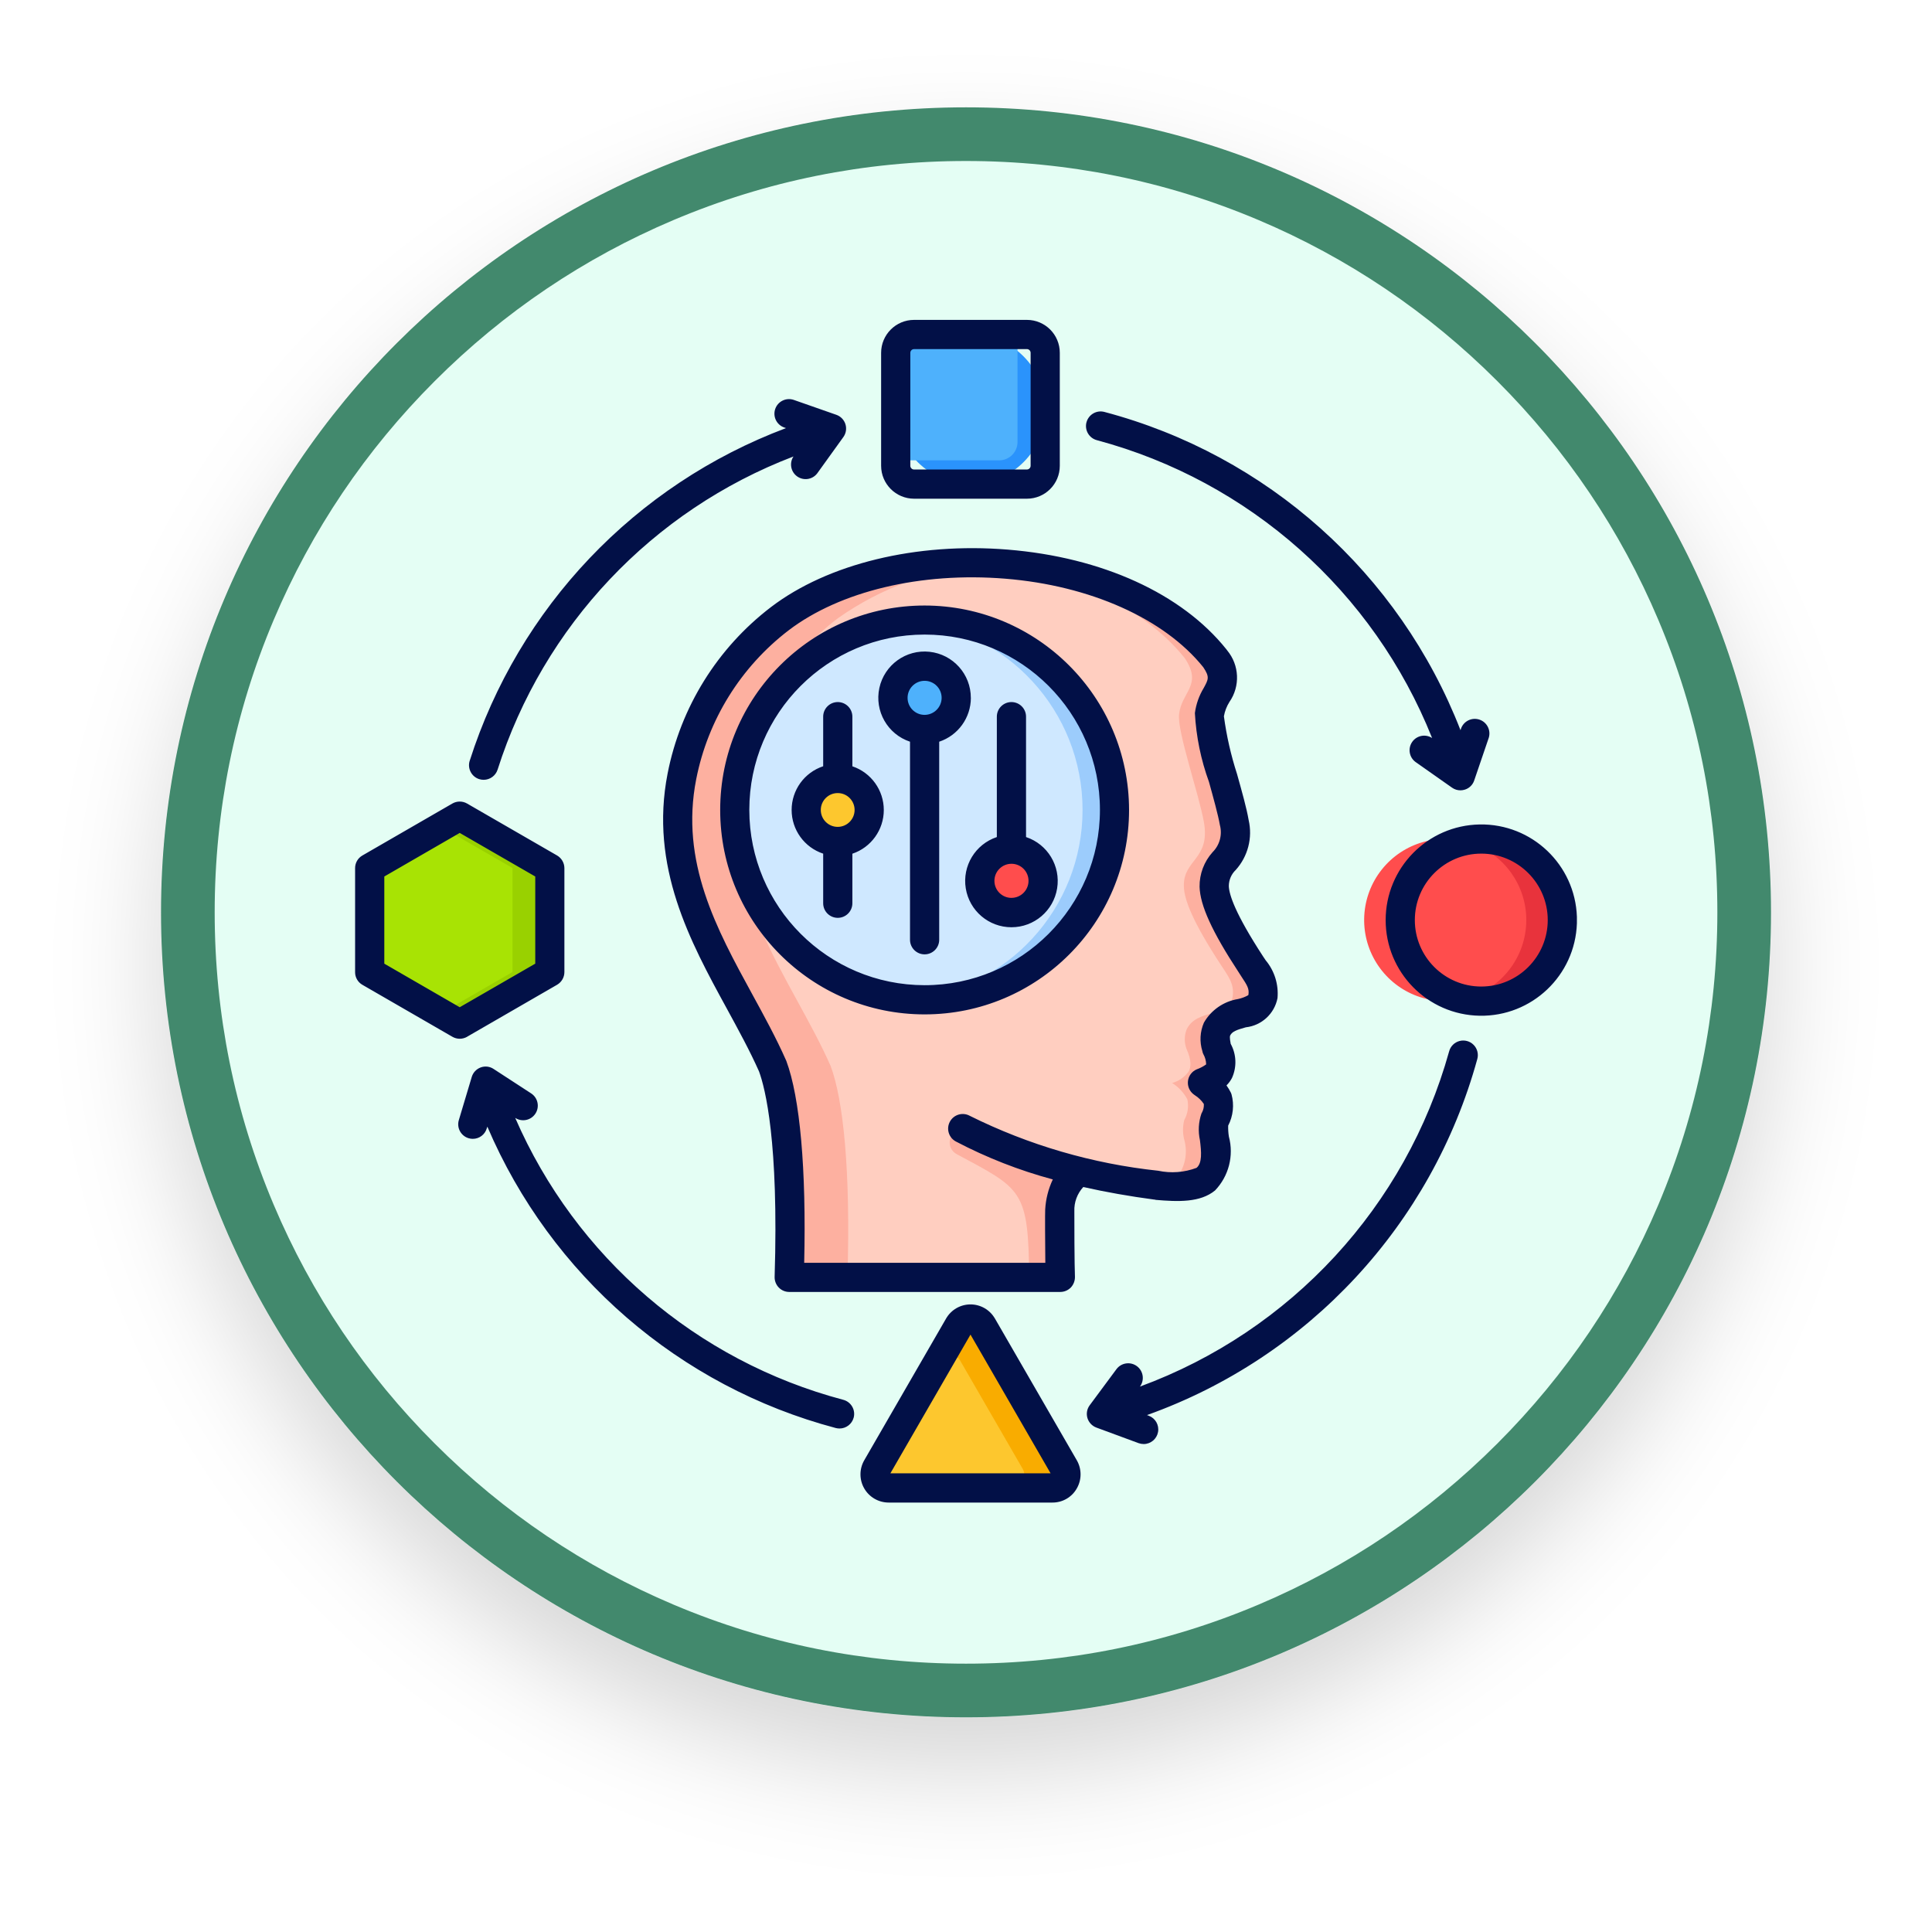
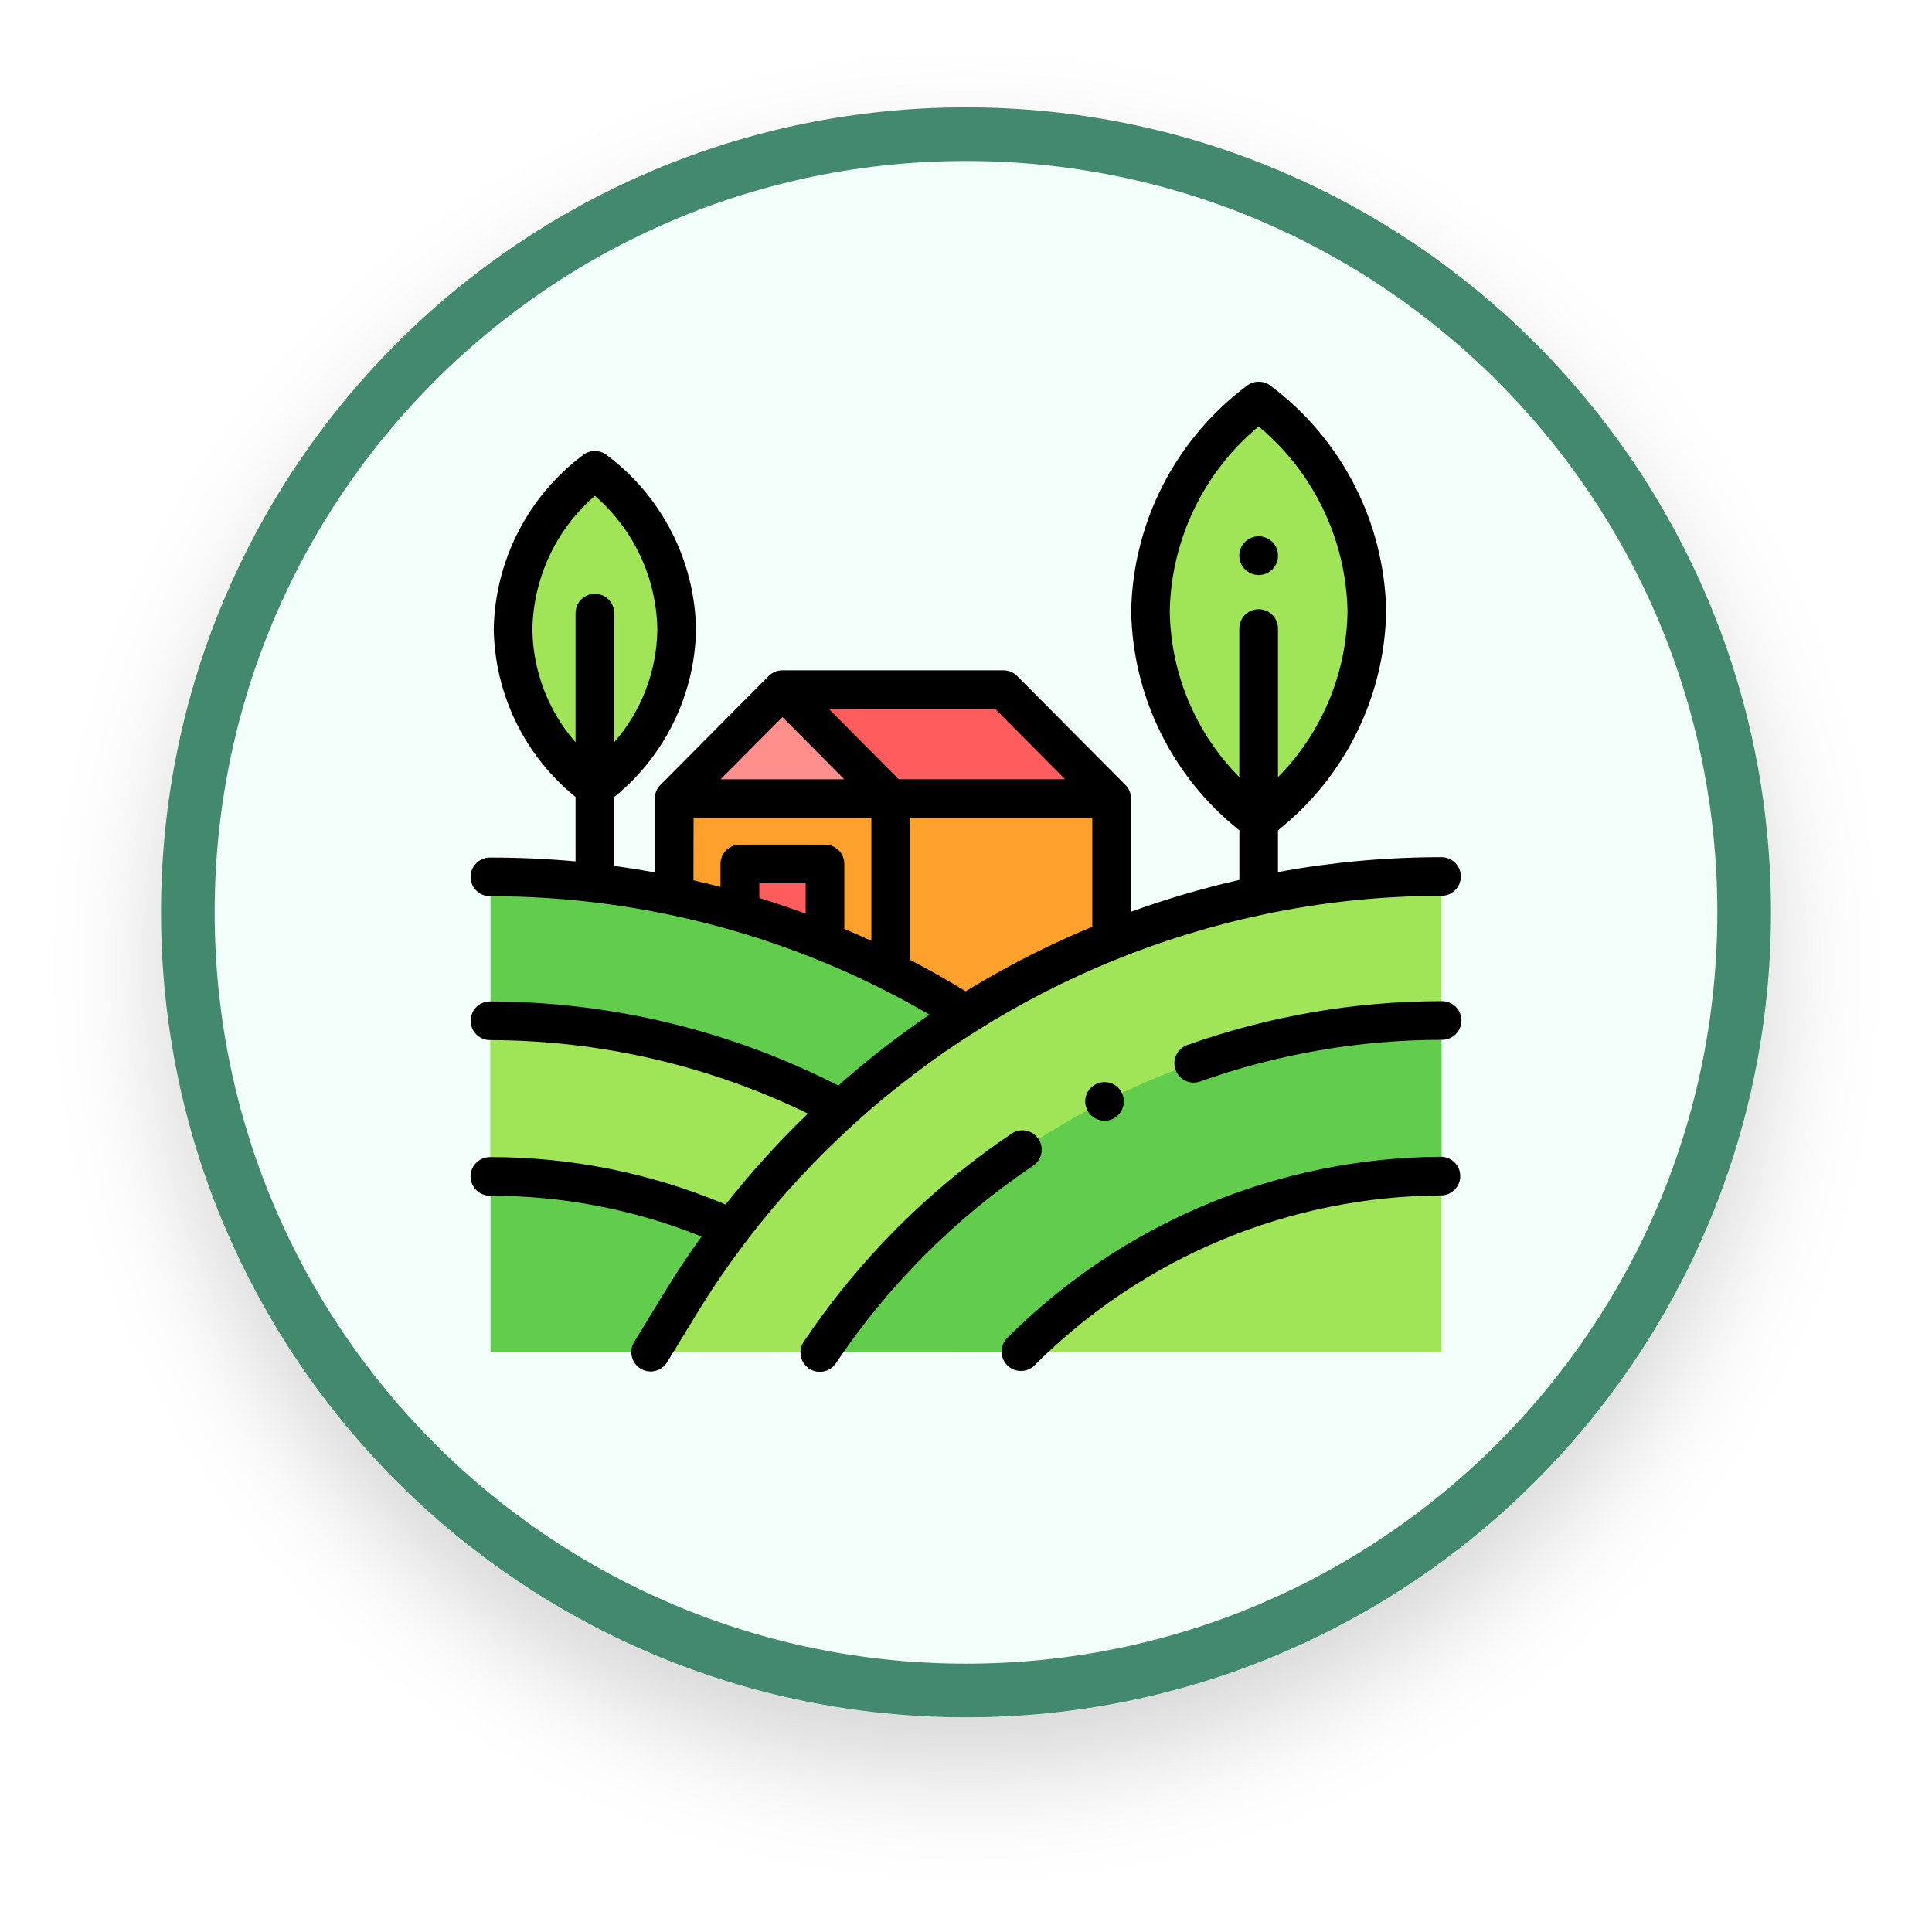
<svg xmlns="http://www.w3.org/2000/svg" width="108" height="108" viewBox="0 0 108 108">
  <defs>
    <filter id="Fondo" x="0" y="0" width="108" height="108" filterUnits="userSpaceOnUse">
      <feOffset dy="3" input="SourceAlpha" />
      <feGaussianBlur stdDeviation="3" result="blur" />
      <feFlood flood-opacity="0.161" />
      <feComposite operator="in" in2="blur" />
      <feComposite in="SourceGraphic" />
    </filter>
  </defs>
-   <g id="Group_1144138" data-name="Group 1144138" transform="translate(-1165.999 -2196)">
-     <g transform="matrix(1, 0, 0, 1, 1166, 2196)" filter="url(#Fondo)">
-       <g id="Fondo-2" data-name="Fondo" transform="translate(9 6)" fill="#e4fef4">
-         <path d="M 45 88.5 C 39.127 88.5 33.43 87.35 28.068 85.082 C 22.889 82.891 18.236 79.755 14.241 75.759 C 10.245 71.764 7.109 67.111 4.918 61.932 C 2.65 56.57 1.5 50.873 1.5 45 C 1.5 39.127 2.65 33.43 4.918 28.068 C 7.109 22.889 10.245 18.236 14.241 14.241 C 18.236 10.245 22.889 7.109 28.068 4.918 C 33.43 2.65 39.127 1.5 45 1.5 C 50.873 1.5 56.57 2.65 61.932 4.918 C 67.111 7.109 71.764 10.245 75.759 14.241 C 79.755 18.236 82.891 22.889 85.082 28.068 C 87.35 33.43 88.5 39.127 88.5 45 C 88.5 50.873 87.35 56.57 85.082 61.932 C 82.891 67.111 79.755 71.764 75.759 75.759 C 71.764 79.755 67.111 82.891 61.932 85.082 C 56.57 87.35 50.873 88.5 45 88.5 Z" stroke="none" />
-         <path d="M 45 3 C 39.329 3 33.829 4.11 28.653 6.299 C 23.652 8.415 19.16 11.443 15.302 15.302 C 11.443 19.16 8.415 23.652 6.299 28.653 C 4.11 33.829 3 39.329 3 45 C 3 50.671 4.11 56.171 6.299 61.347 C 8.415 66.348 11.443 70.84 15.302 74.698 C 19.16 78.557 23.652 81.585 28.653 83.701 C 33.829 85.89 39.329 87 45 87 C 50.671 87 56.171 85.89 61.347 83.701 C 66.348 81.585 70.84 78.557 74.698 74.698 C 78.557 70.84 81.585 66.348 83.701 61.347 C 85.89 56.171 87 50.671 87 45 C 87 39.329 85.89 33.829 83.701 28.653 C 81.585 23.652 78.557 19.16 74.698 15.302 C 70.84 11.443 66.348 8.415 61.347 6.299 C 56.171 4.11 50.671 3 45 3 M 45 0 C 69.853 0 90 20.147 90 45 C 90 69.853 69.853 90 45 90 C 20.147 90 0 69.853 0 45 C 0 20.147 20.147 0 45 0 Z" stroke="none" fill="#43896d" />
+   <g id="Group_1144505" data-name="Group 1144505" transform="translate(-326 -5599)">
+     <g id="Group_1144275" data-name="Group 1144275">
+       <g id="Icono" transform="translate(0.28 4910)">
+         <g transform="matrix(1, 0, 0, 1, 325.72, 689)" filter="url(#Fondo)">
+           <g id="Fondo-2" data-name="Fondo" transform="translate(9 6)" fill="#f1fef9" stroke="#43896d" stroke-width="3">
+             <circle cx="45" cy="45" r="45" stroke="none" />
+             <circle cx="45" cy="45" r="43.5" fill="none" />
+           </g>
+         </g>
      </g>
-     </g>
-     <g id="Group_1143864" data-name="Group 1143864" transform="translate(1180.842 2200.823)">
-       <path id="Path_979183" data-name="Path 979183" d="M160.013,146.658c-.667.23-1.112.9-1.213,2.168-.013.19,0,3.252.027,3.75H143.658c.19-6.113-.249-10-.934-11.839-2.162-4.9-6.362-9.681-5.078-16.217a14.608,14.608,0,0,1,5.483-8.825c6.35-4.849,19.356-4.045,24.369,2.229,1.023,1.525-.174,1.861-.316,3.149-.107.972,1.123,4.486,1.392,6.039.359,2.074-1.163,2.062-1.124,3.573.019.764.524,2.025,2.047,4.355.433.671.778,1.078.684,1.793-.162,1.241-1.983.64-2.573,1.843a1.542,1.542,0,0,0-.02,1.069c.314.705.256,1.048.134,1.282a1.687,1.687,0,0,1-.926.651,2.413,2.413,0,0,1,.849.911,1.634,1.634,0,0,1-.172,1.158,2.238,2.238,0,0,0-.016,1.042,2.416,2.416,0,0,1-.482,2.284c-.555.456-1.5.451-2.755.342q-2.237-.3-4.208-.758Z" transform="translate(-114.386 -85.962)" fill="#fdb0a0" fill-rule="evenodd" />
-       <path id="Path_979184" data-name="Path 979184" d="M177.747,153.426H167.586c.19-6.113-.249-10-.934-11.839-2.162-4.9-6.362-9.681-5.078-16.217a14.608,14.608,0,0,1,5.483-8.825,16.717,16.717,0,0,1,8.284-3c4.46.475,8.7,2.224,11.1,5.23,1.023,1.525-.174,1.861-.316,3.149-.107.972,1.123,4.486,1.392,6.039.359,2.074-1.163,2.062-1.124,3.573.019.764.524,2.025,2.047,4.355.433.671.778,1.078.684,1.793-.162,1.241-1.983.64-2.573,1.843a1.541,1.541,0,0,0-.02,1.069c.314.705.256,1.048.134,1.283a1.686,1.686,0,0,1-.926.65,2.413,2.413,0,0,1,.849.911,1.634,1.634,0,0,1-.172,1.158,2.239,2.239,0,0,0-.016,1.042,2.416,2.416,0,0,1-.482,2.284,1.8,1.8,0,0,1-.882.354l-.141-.012q-2.237-.3-4.208-.758s-1.067-.269-1.588-.421a24.359,24.359,0,0,1-4.709-1.885.737.737,0,1,0-.7,1.3c3.656,1.966,4.014,1.974,4.057,6.926Z" transform="translate(-135.058 -86.811)" fill="#ffcec0" fill-rule="evenodd" />
-       <circle id="Ellipse_11564" data-name="Ellipse 11564" cx="10.612" cy="10.612" r="10.612" transform="translate(22.497 36.105) rotate(-28.153)" fill="#9cccfc" />
-       <g id="Group_1143862" data-name="Group 1143862" transform="translate(26.239 29.877)">
-         <path id="Path_979185" data-name="Path 979185" d="M170.772,136.653a10.612,10.612,0,0,0,0,21.148,10.612,10.612,0,0,0,0-21.148Z" transform="translate(-161.053 -136.653)" fill="#cfe8ff" fill-rule="evenodd" />
-         <path id="Path_979186" data-name="Path 979186" d="M263.5,234.025a1.769,1.769,0,1,0-1.769-1.769A1.772,1.772,0,0,0,263.5,234.025Z" transform="translate(-248.032 -217.72)" fill="#ff4d4d" fill-rule="evenodd" />
-         <path id="Path_979187" data-name="Path 979187" d="M192.183,204.951a1.761,1.761,0,1,0-1.761-1.761A1.764,1.764,0,0,0,192.183,204.951Z" transform="translate(-186.426 -192.616)" fill="#fdc72e" fill-rule="evenodd" />
-         <path id="Path_979188" data-name="Path 979188" d="M227.815,158.846a1.769,1.769,0,1,0-1.769-1.769A1.772,1.772,0,0,0,227.815,158.846Z" transform="translate(-217.203 -152.77)" fill="#4eb1fc" fill-rule="evenodd" />
-       </g>
-       <rect id="Rectangle_405154" data-name="Rectangle 405154" width="8.363" height="8.363" rx="4.182" transform="translate(35.235 13.874)" fill="#2a93fc" />
-       <path id="Path_979189" data-name="Path 979189" d="M228.2,19.035h5.774v6.012a1.027,1.027,0,0,1-1.025,1.025h-5.774V20.06a1.027,1.027,0,0,1,1.025-1.025Z" transform="translate(-191.937 -5.161)" fill="#4eb1fc" fill-rule="evenodd" />
-       <path id="Path_979190" data-name="Path 979190" d="M224.672,423.885l4.575,7.924a.76.76,0,0,1-.658,1.141h-9.149a.76.76,0,0,1-.658-1.141l4.575-7.924a.76.76,0,0,1,1.317,0Z" transform="translate(-184.597 -354.599)" fill="#f9ac00" fill-rule="evenodd" />
-       <path id="Path_979191" data-name="Path 979191" d="M226.579,445.469h-7.14a.76.76,0,0,1-.658-1.14l3.459-5.992a.68.68,0,0,1,1.178,0l3.5,6.06a.765.765,0,0,1-.338,1.072Z" transform="translate(-184.597 -367.119)" fill="#fdc72e" fill-rule="evenodd" />
-       <circle id="Ellipse_11565" data-name="Ellipse 11565" cx="4.531" cy="4.531" r="4.531" transform="translate(63.436 42.075)" fill="#e8333c" />
-       <g id="Group_1143863" data-name="Group 1143863" transform="translate(5.007 13.061)">
-         <path id="Path_979192" data-name="Path 979192" d="M437.967,235.977a4.532,4.532,0,1,1,3.521-4.418A4.533,4.533,0,0,1,437.967,235.977Z" transform="translate(-376.017 -198.013)" fill="#ff4d4d" fill-rule="evenodd" />
-         <path id="Path_979193" data-name="Path 979193" d="M16.089,216.879l5.035,2.907V225.6l-5.035,2.907L11.054,225.6v-5.814Z" transform="translate(-10.231 -189.148)" fill="#99d100" fill-rule="evenodd" />
-         <path id="Path_979194" data-name="Path 979194" d="M15.043,231.738l-3.989-2.3V223.62l3.989-2.3,3.989,2.3v5.814Z" transform="translate(-10.231 -192.982)" fill="#a8e304" fill-rule="evenodd" />
-         <path id="Path_979195" data-name="Path 979195" d="M6.64,49.046V44.174l4.216-2.436,4.222,2.436v4.872l-4.222,2.436Zm66.667-2.253v-.364a5.347,5.347,0,1,0,0,.364ZM11.268,53.132,16.3,50.225a.823.823,0,0,0,.407-.708V43.7A.825.825,0,0,0,16.3,43l-5.035-2.906a.823.823,0,0,0-.819,0L5.414,43a.811.811,0,0,0-.407.707v5.813a.809.809,0,0,0,.407.708l5.035,2.907a.822.822,0,0,0,.406.109.846.846,0,0,0,.413-.109Zm56.692-2.807a3.715,3.715,0,1,1,3.717-3.715A3.719,3.719,0,0,1,67.961,50.325ZM34.93,77.537l4.478-7.755,4.478,7.755H34.93Zm5.842-8.655a1.574,1.574,0,0,0-2.727,0l-4.576,7.925a1.576,1.576,0,0,0,1.364,2.364h9.153a1.553,1.553,0,0,0,1.364-.788,1.576,1.576,0,0,0,0-1.577l-4.576-7.923ZM36.045,14.9a.209.209,0,0,1,.21-.208h6.314a.208.208,0,0,1,.2.208v6.314a.208.208,0,0,1-.2.208H36.254a.209.209,0,0,1-.21-.208Zm.21,8.155h6.314A1.838,1.838,0,0,0,44.4,21.216V14.9a1.838,1.838,0,0,0-1.836-1.841H36.254A1.843,1.843,0,0,0,34.412,14.9v6.314a1.844,1.844,0,0,0,1.842,1.841ZM32.878,74.423a.819.819,0,0,1-.793.608.9.9,0,0,1-.21-.027A29.355,29.355,0,0,1,12.4,58.157l-.033.1a.812.812,0,0,1-.78.582.8.8,0,0,1-.236-.035.813.813,0,0,1-.544-1.016l.721-2.409a.816.816,0,0,1,.5-.532.8.8,0,0,1,.721.085l2.1,1.367a.816.816,0,0,1-.892,1.368A27.741,27.741,0,0,0,32.294,73.426a.817.817,0,0,1,.584,1Zm34.86-20.042a29.417,29.417,0,0,1-18.463,19.9l.1.037a.817.817,0,0,1-.282,1.582.872.872,0,0,1-.288-.05l-2.36-.871a.825.825,0,0,1-.5-.533.808.808,0,0,1,.131-.72l1.488-2.007a.817.817,0,0,1,1.318.968A27.956,27.956,0,0,0,66.164,53.95a.816.816,0,1,1,1.574.431ZM11.413,37.708a29.423,29.423,0,0,1,17.682-18.6l-.1-.034a.816.816,0,1,1,.538-1.541l2.373.831a.814.814,0,0,1,.393,1.248l-1.462,2.031a.815.815,0,0,1-1.324-.949A27.766,27.766,0,0,0,12.973,38.2a.819.819,0,0,1-.78.569.841.841,0,0,1-.249-.038.819.819,0,0,1-.531-1.026ZM45.892,18.786a.818.818,0,0,1,1-.582A29.455,29.455,0,0,1,66.8,35.995l.033-.1a.817.817,0,0,1,1.547.524l-.813,2.383a.8.8,0,0,1-.518.514.819.819,0,0,1-.249.041.807.807,0,0,1-.472-.148l-2.046-1.439a.815.815,0,0,1,.931-1.337A27.974,27.974,0,0,0,46.475,19.784a.818.818,0,0,1-.584-1ZM36.844,35.139a.952.952,0,1,1,.951-.953A.958.958,0,0,1,36.844,35.139Zm2.583-.953a2.586,2.586,0,1,0-3.4,2.452V47.71a.816.816,0,1,0,1.632,0V36.639a2.587,2.587,0,0,0,1.77-2.452ZM31.986,41.4a.945.945,0,1,1,.944-.945A.948.948,0,0,1,31.986,41.4Zm.819-3.388V35.239a.816.816,0,0,0-1.632,0v2.772a2.574,2.574,0,0,0,0,4.886v2.772a.816.816,0,1,0,1.632,0V42.9a2.577,2.577,0,0,0,0-4.886Zm8.89,7.357a.953.953,0,1,1,.957-.953A.953.953,0,0,1,41.7,45.368Zm.819-3.4a2.587,2.587,0,1,1-1.633,0V35.239a.816.816,0,0,1,1.632,0v6.726ZM36.844,50.25a9.8,9.8,0,1,0-9.8-9.8A9.806,9.806,0,0,0,36.844,50.25Zm0-21.224A11.428,11.428,0,1,0,48.272,40.454,11.441,11.441,0,0,0,36.844,29.026Zm2.518,28.523A31.04,31.04,0,0,0,49.9,60.622a3.828,3.828,0,0,0,2.144-.161c.321-.264.275-.883.19-1.549a2.764,2.764,0,0,1,.085-1.49.382.382,0,0,0,.033-.062.875.875,0,0,0,.1-.471,1.668,1.668,0,0,0-.5-.487l-.059-.042a.814.814,0,0,1,.164-1.407,2.08,2.08,0,0,0,.525-.276,1.214,1.214,0,0,0-.157-.572.486.486,0,0,1-.053-.162,2.282,2.282,0,0,1,.085-1.6,2.692,2.692,0,0,1,1.895-1.317,2,2,0,0,0,.584-.218.264.264,0,0,0,.013-.053c.039-.313-.066-.49-.407-1.005-.046-.077-.1-.154-.151-.235-1.482-2.26-2.15-3.732-2.177-4.77a2.837,2.837,0,0,1,.728-1.932,1.566,1.566,0,0,0,.407-1.517c-.1-.574-.361-1.509-.61-2.412a13.343,13.343,0,0,1-.787-3.845,3.615,3.615,0,0,1,.492-1.4c.269-.494.341-.619-.026-1.168-2.183-2.712-6.32-4.561-11.067-4.945-4.714-.384-9.238.7-12.109,2.886a13.845,13.845,0,0,0-5.166,8.32c-.911,4.631,1.147,8.391,3.134,12.028.656,1.2,1.337,2.442,1.882,3.677.007.013.013.028.02.043.767,2.061,1.121,6.05,1,11.289H43.591c-.013-1.1-.02-2.808-.007-2.984a4.534,4.534,0,0,1,.426-1.677,26.445,26.445,0,0,1-5.422-2.122.816.816,0,1,1,.774-1.438Zm10.379,4.7c1.285.112,2.511.155,3.337-.524a3.169,3.169,0,0,0,.774-3.013,3.327,3.327,0,0,1-.039-.612A2.418,2.418,0,0,0,54,56.353a.488.488,0,0,0-.033-.089,2.752,2.752,0,0,0-.249-.412,1.639,1.639,0,0,0,.308-.418,2.135,2.135,0,0,0-.072-1.906c-.072-.37-.039-.438-.033-.46.111-.229.354-.317.879-.464a2.031,2.031,0,0,0,1.77-1.63,2.9,2.9,0,0,0-.662-2.118c-.046-.071-.1-.143-.151-.225-1.554-2.383-1.895-3.449-1.908-3.923a1.245,1.245,0,0,1,.387-.9,3.122,3.122,0,0,0,.721-2.791c-.111-.656-.374-1.586-.649-2.571a18.431,18.431,0,0,1-.734-3.228,2.22,2.22,0,0,1,.308-.8,2.383,2.383,0,0,0-.125-2.883l-.039-.054c-2.491-3.119-6.95-5.153-12.234-5.581-5.1-.415-10.051.788-13.231,3.215a15.435,15.435,0,0,0-5.776,9.3c-1.023,5.21,1.272,9.415,3.3,13.125.662,1.217,1.292,2.366,1.81,3.53.347.945,1.108,3.924.872,11.486a.826.826,0,0,0,.23.593.814.814,0,0,0,.584.249H44.424a.83.83,0,0,0,.6-.256.854.854,0,0,0,.223-.605c-.026-.463-.039-3.363-.033-3.647a1.888,1.888,0,0,1,.5-1.358q1.888.427,3.993.706c.013,0,.026,0,.039,0Z" transform="translate(-5.007 -13.061)" fill="#021047" fill-rule="evenodd" />
+       <g id="Group_1144274" data-name="Group 1144274" transform="translate(352.34 5619.838)">
+         <path id="Path_980221" data-name="Path 980221" d="M105,216.164h24.456v11.947H105Zm0,0" transform="translate(-93.656 -192.36)" fill="#fea02c" />
+         <path id="Path_980222" data-name="Path 980222" d="M143.754,253.646V250H139v2.094Zm0,0" transform="translate(-123.982 -222.536)" fill="#ff5d5d" />
+         <path id="Path_980223" data-name="Path 980223" d="M20.6,280.5a49.824,49.824,0,0,1,15.587-15.959l.239-.336A49.848,49.848,0,0,0,10,256.625v26.567h8.95Zm0,0" transform="translate(-8.921 -228.449)" fill="#62cd4d" />
+         <path id="Path_980224" data-name="Path 980224" d="M92.832,283.042l1.647-2.7a49.866,49.866,0,0,1,42.565-23.888v26.585Zm0,0" transform="translate(-82.803 -228.3)" fill="#a0e557" />
+         <path id="Path_980225" data-name="Path 980225" d="M105,165.919l6.051-6.087,6.051,6.087Zm0,0" transform="translate(-93.656 -142.115)" fill="#fe8f8d" />
+         <path id="Path_980226" data-name="Path 980226" d="M179.405,165.919l-6.051-6.087H161l6.051,6.087Zm0,0" transform="translate(-143.605 -142.115)" fill="#ff5d5d" />
+         <g id="Group_1144273" data-name="Group 1144273" transform="translate(1.079 1.581)">
+           <path id="Path_980227" data-name="Path 980227" d="M357.461,33.986c-8.066-6.486-8.066-17,0-23.486C365.527,16.985,365.527,27.5,357.461,33.986Zm0,0" transform="translate(-314.521 -10.5)" fill="#a0e557" />
+           <path id="Path_980228" data-name="Path 980228" d="M26.246,64.089c-6.1-4.9-6.1-12.853,0-17.757C32.344,51.235,32.344,59.185,26.246,64.089Zm0,0" transform="translate(-20.411 -42.46)" fill="#a0e557" />
+           <path id="Path_980229" data-name="Path 980229" d="M29.474,335.978A41.789,41.789,0,0,0,10,331.125v8.7a33.01,33.01,0,0,1,13.491,2.9" transform="translate(-10 -296.481)" fill="#a0e557" />
+         </g>
+         <path id="Path_980230" data-name="Path 980230" d="M180.547,349.492a42.09,42.09,0,0,1,34.734-18.535v8.7a33.343,33.343,0,0,0-23.534,9.837Zm0,0" transform="translate(-161.04 -294.75)" fill="#62cd4d" />
+         <path id="Path_980231" data-name="Path 980231" d="M298.812,401.457a34.527,34.527,0,0,0-24.3,10.156,1.081,1.081,0,0,0,1.532,1.524,32.352,32.352,0,0,1,22.768-9.519,1.081,1.081,0,0,0,0-2.161Zm0,0" transform="translate(-244.571 -357.632)" />
+         <path id="Path_980232" data-name="Path 980232" d="M183.825,388.267a1.08,1.08,0,0,0-1.5-.29,42.649,42.649,0,0,0-11.6,11.606,1.081,1.081,0,1,0,1.794,1.205,40.487,40.487,0,0,1,11.014-11.021,1.081,1.081,0,0,0,.29-1.5Zm0,0" transform="translate(-152.117 -345.443)" />
+         <path id="Path_980233" data-name="Path 980233" d="M378.745,320.957a42.5,42.5,0,0,0-14.211,2.453,1.08,1.08,0,1,0,.721,2.037,40.342,40.342,0,0,1,13.49-2.329,1.081,1.081,0,1,0,0-2.161Zm0,0" transform="translate(-324.504 -285.83)" />
+         <path id="Path_980234" data-name="Path 980234" d="M15.48,48.409A49.249,49.249,0,0,1,44.234,30.293h.006a48.159,48.159,0,0,1,10-1.054,1.08,1.08,0,1,0,0-2.161,50.847,50.847,0,0,0-9.141.831V25.576a16,16,0,0,0,6.049-12.252A16.119,16.119,0,0,0,44.7.739a1.081,1.081,0,0,0-1.354,0,16.12,16.12,0,0,0-6.453,12.585,16,16,0,0,0,6.049,12.252V28.35a51.162,51.162,0,0,0-6.058,1.78V23.8a1.077,1.077,0,0,0-.314-.761h0l-6.051-6.087a1.082,1.082,0,0,0-.766-.319H17.395a1.081,1.081,0,0,0-.766.319l-6.051,6.087h0a1.077,1.077,0,0,0-.314.762V27.93q-1.129-.207-2.269-.363V23.715a12.332,12.332,0,0,0,4.574-9.384A12.446,12.446,0,0,0,7.591,4.611a1.081,1.081,0,0,0-1.354,0A12.445,12.445,0,0,0,1.26,14.331a12.332,12.332,0,0,0,4.574,9.383v3.6Q3.47,27.1,1.079,27.1a1.081,1.081,0,1,0,0,2.161A48.735,48.735,0,0,1,25.62,35.879a51.009,51.009,0,0,0-5.1,3.964,42.988,42.988,0,0,0-19.437-4.7,1.081,1.081,0,1,0,0,2.161,40.792,40.792,0,0,1,17.739,4.106,51.066,51.066,0,0,0-4.6,5.086A33.8,33.8,0,0,0,1.079,43.843a1.081,1.081,0,1,0,0,2.161,31.624,31.624,0,0,1,11.8,2.281q-1.12,1.556-2.123,3.2l-1.647,2.7a1.08,1.08,0,1,0,1.844,1.126l1.647-2.7a47.97,47.97,0,0,1,2.775-4.06,1.022,1.022,0,0,0,.107-.139ZM39.05,13.324A13.788,13.788,0,0,1,44.019,3a13.788,13.788,0,0,1,4.969,10.329A13.451,13.451,0,0,1,45.1,22.606V14.331a1.081,1.081,0,1,0-2.161,0v8.274a13.449,13.449,0,0,1-3.888-9.282ZM3.421,14.331A10.111,10.111,0,0,1,6.914,6.877a10.111,10.111,0,0,1,3.493,7.454,9.769,9.769,0,0,1-2.413,6.326v-7.19a1.081,1.081,0,1,0-2.161,0v7.19a9.769,9.769,0,0,1-2.413-6.326ZM33.2,22.723H23.9l-3.9-3.926H29.3ZM17.4,19.25l3.453,3.474H13.942Zm-4.97,5.635h9.941v6.871q-.752-.346-1.513-.667V27.459a1.081,1.081,0,0,0-1.081-1.081H15.018a1.081,1.081,0,0,0-1.081,1.081v1.285q-.753-.2-1.513-.371Zm6.267,5.352q-1.285-.474-2.593-.878V28.54h2.593Zm5.835,2.577V24.884H34.72v6.085A50.713,50.713,0,0,0,29.307,33.6q-.841.472-1.662.976-1.532-.936-3.119-1.759Zm0,0" />
+         <path id="Path_980235" data-name="Path 980235" d="M398.479,82.661a1.082,1.082,0,1,0-.764-.317A1.088,1.088,0,0,0,398.479,82.661Zm0,0" transform="translate(-354.46 -71.355)" />
+         <path id="Path_980236" data-name="Path 980236" d="M317.985,363.153a1.079,1.079,0,1,0,.764-.317A1.09,1.09,0,0,0,317.985,363.153Zm0,0" transform="translate(-283.345 -323.184)" />
      </g>
    </g>
  </g>
</svg>
